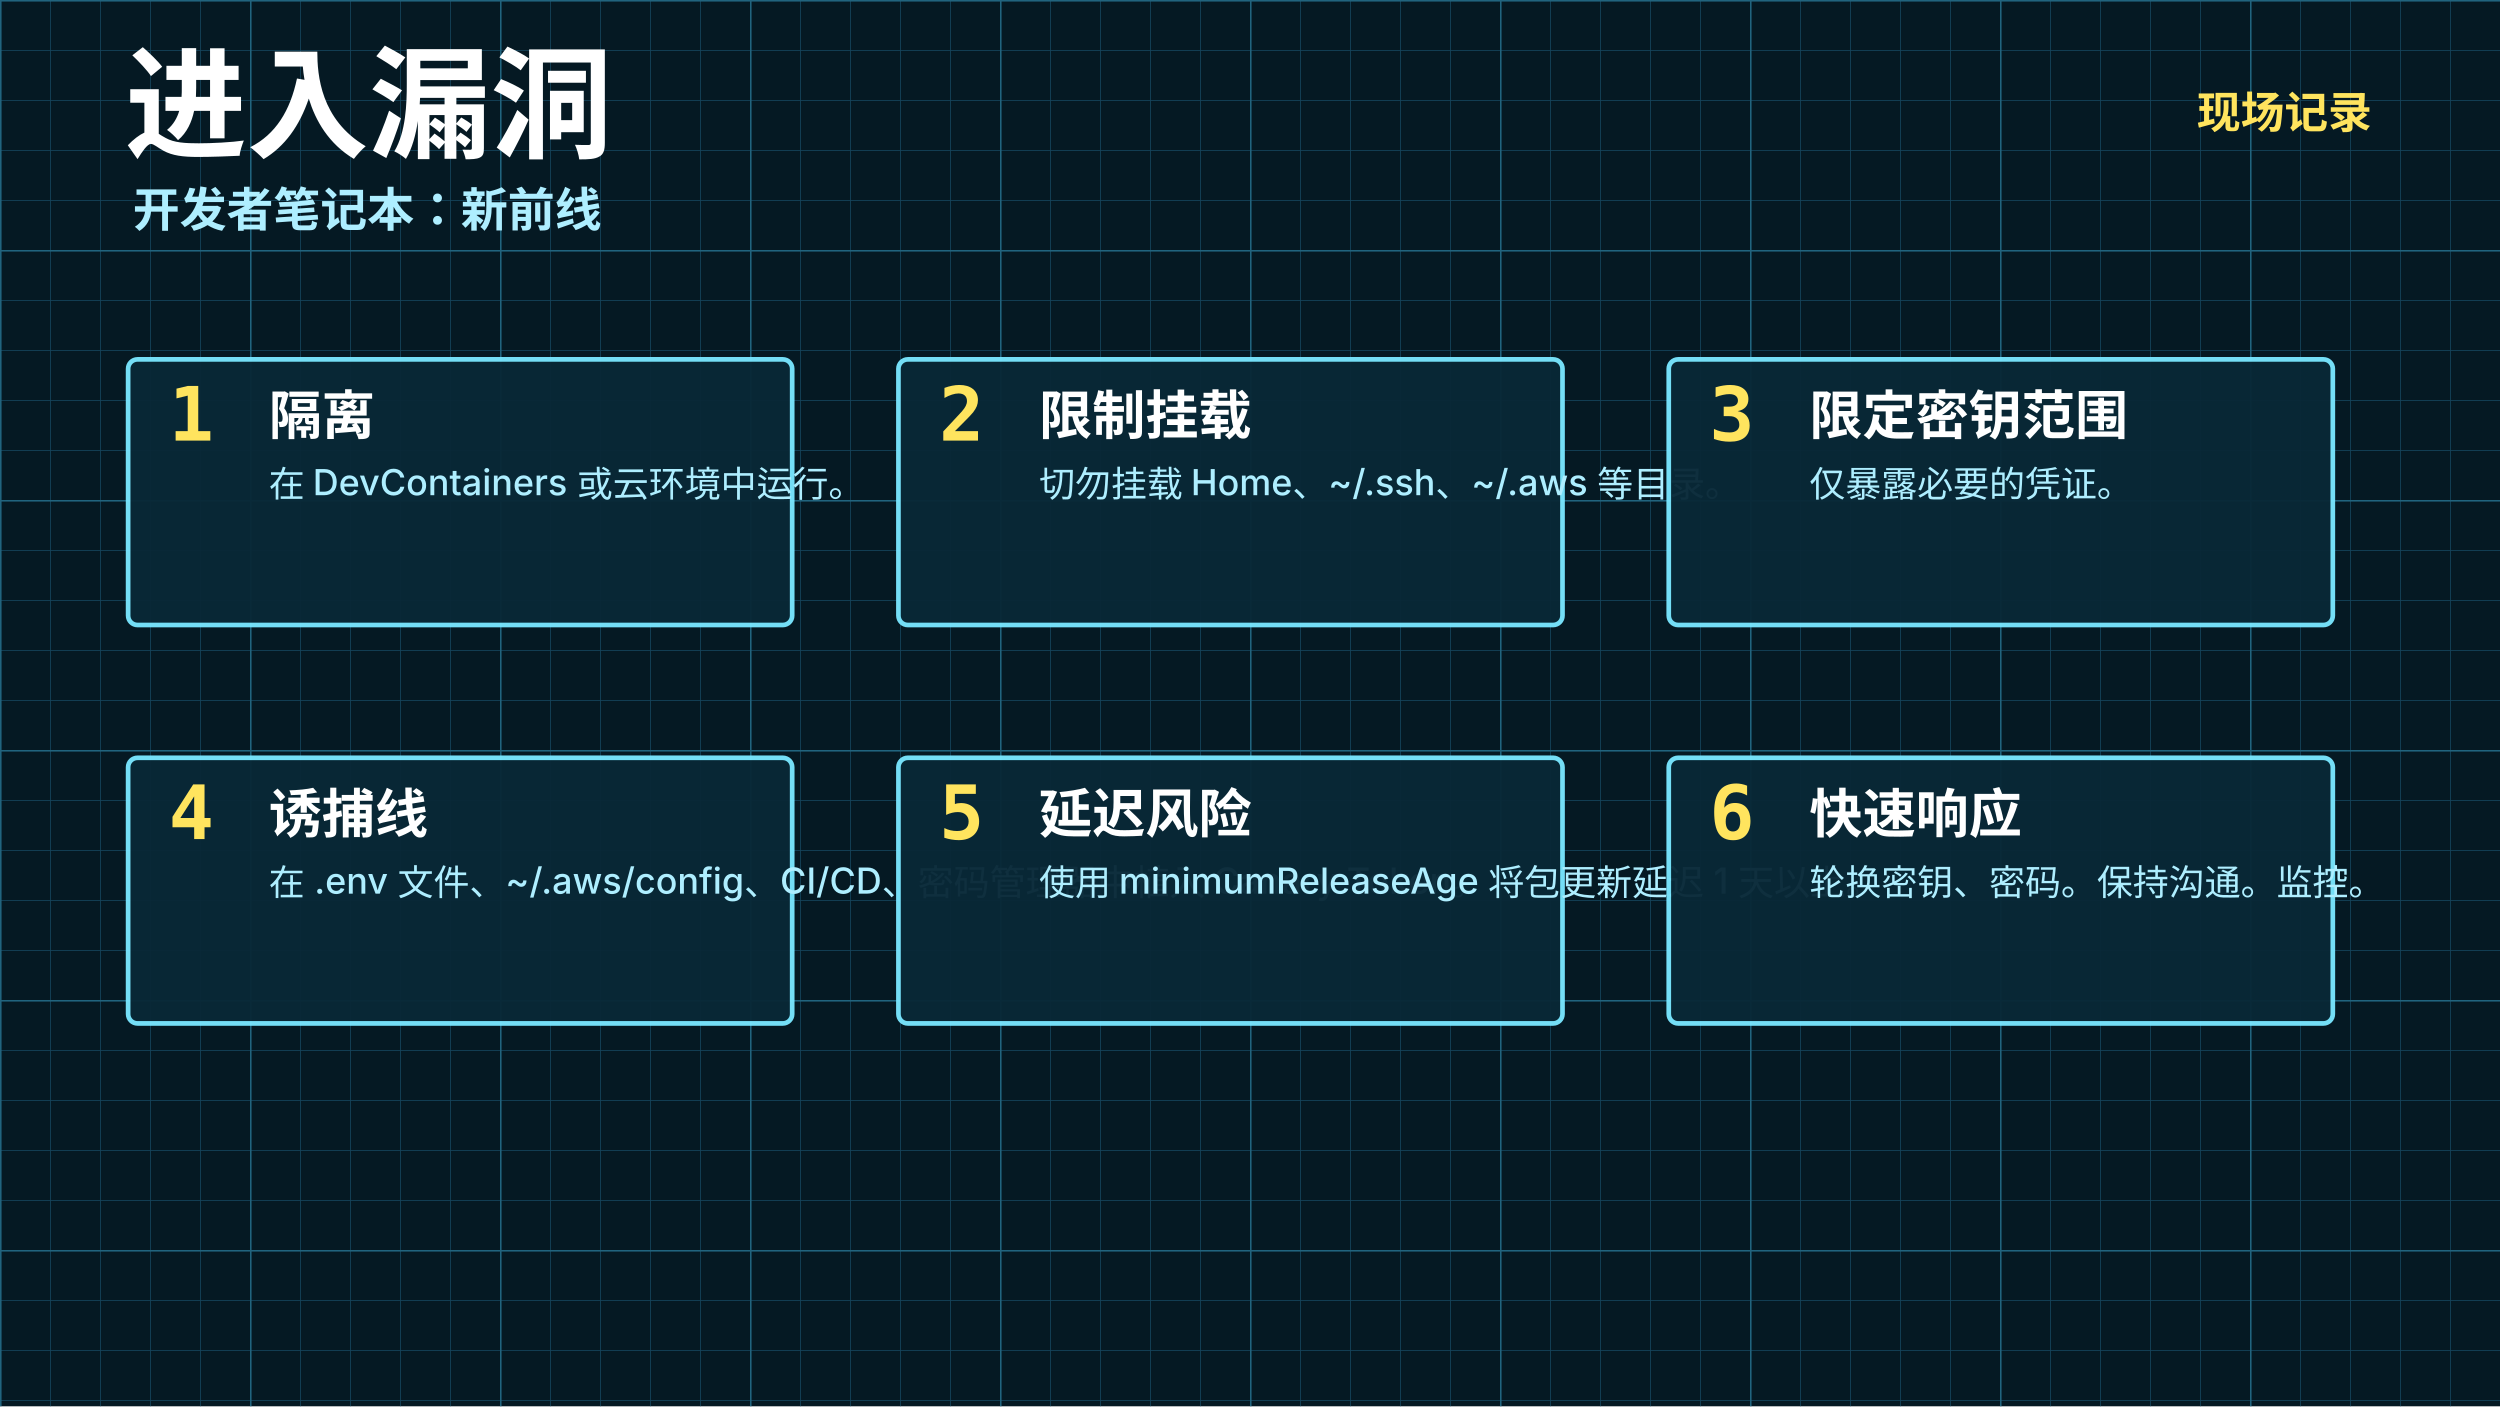
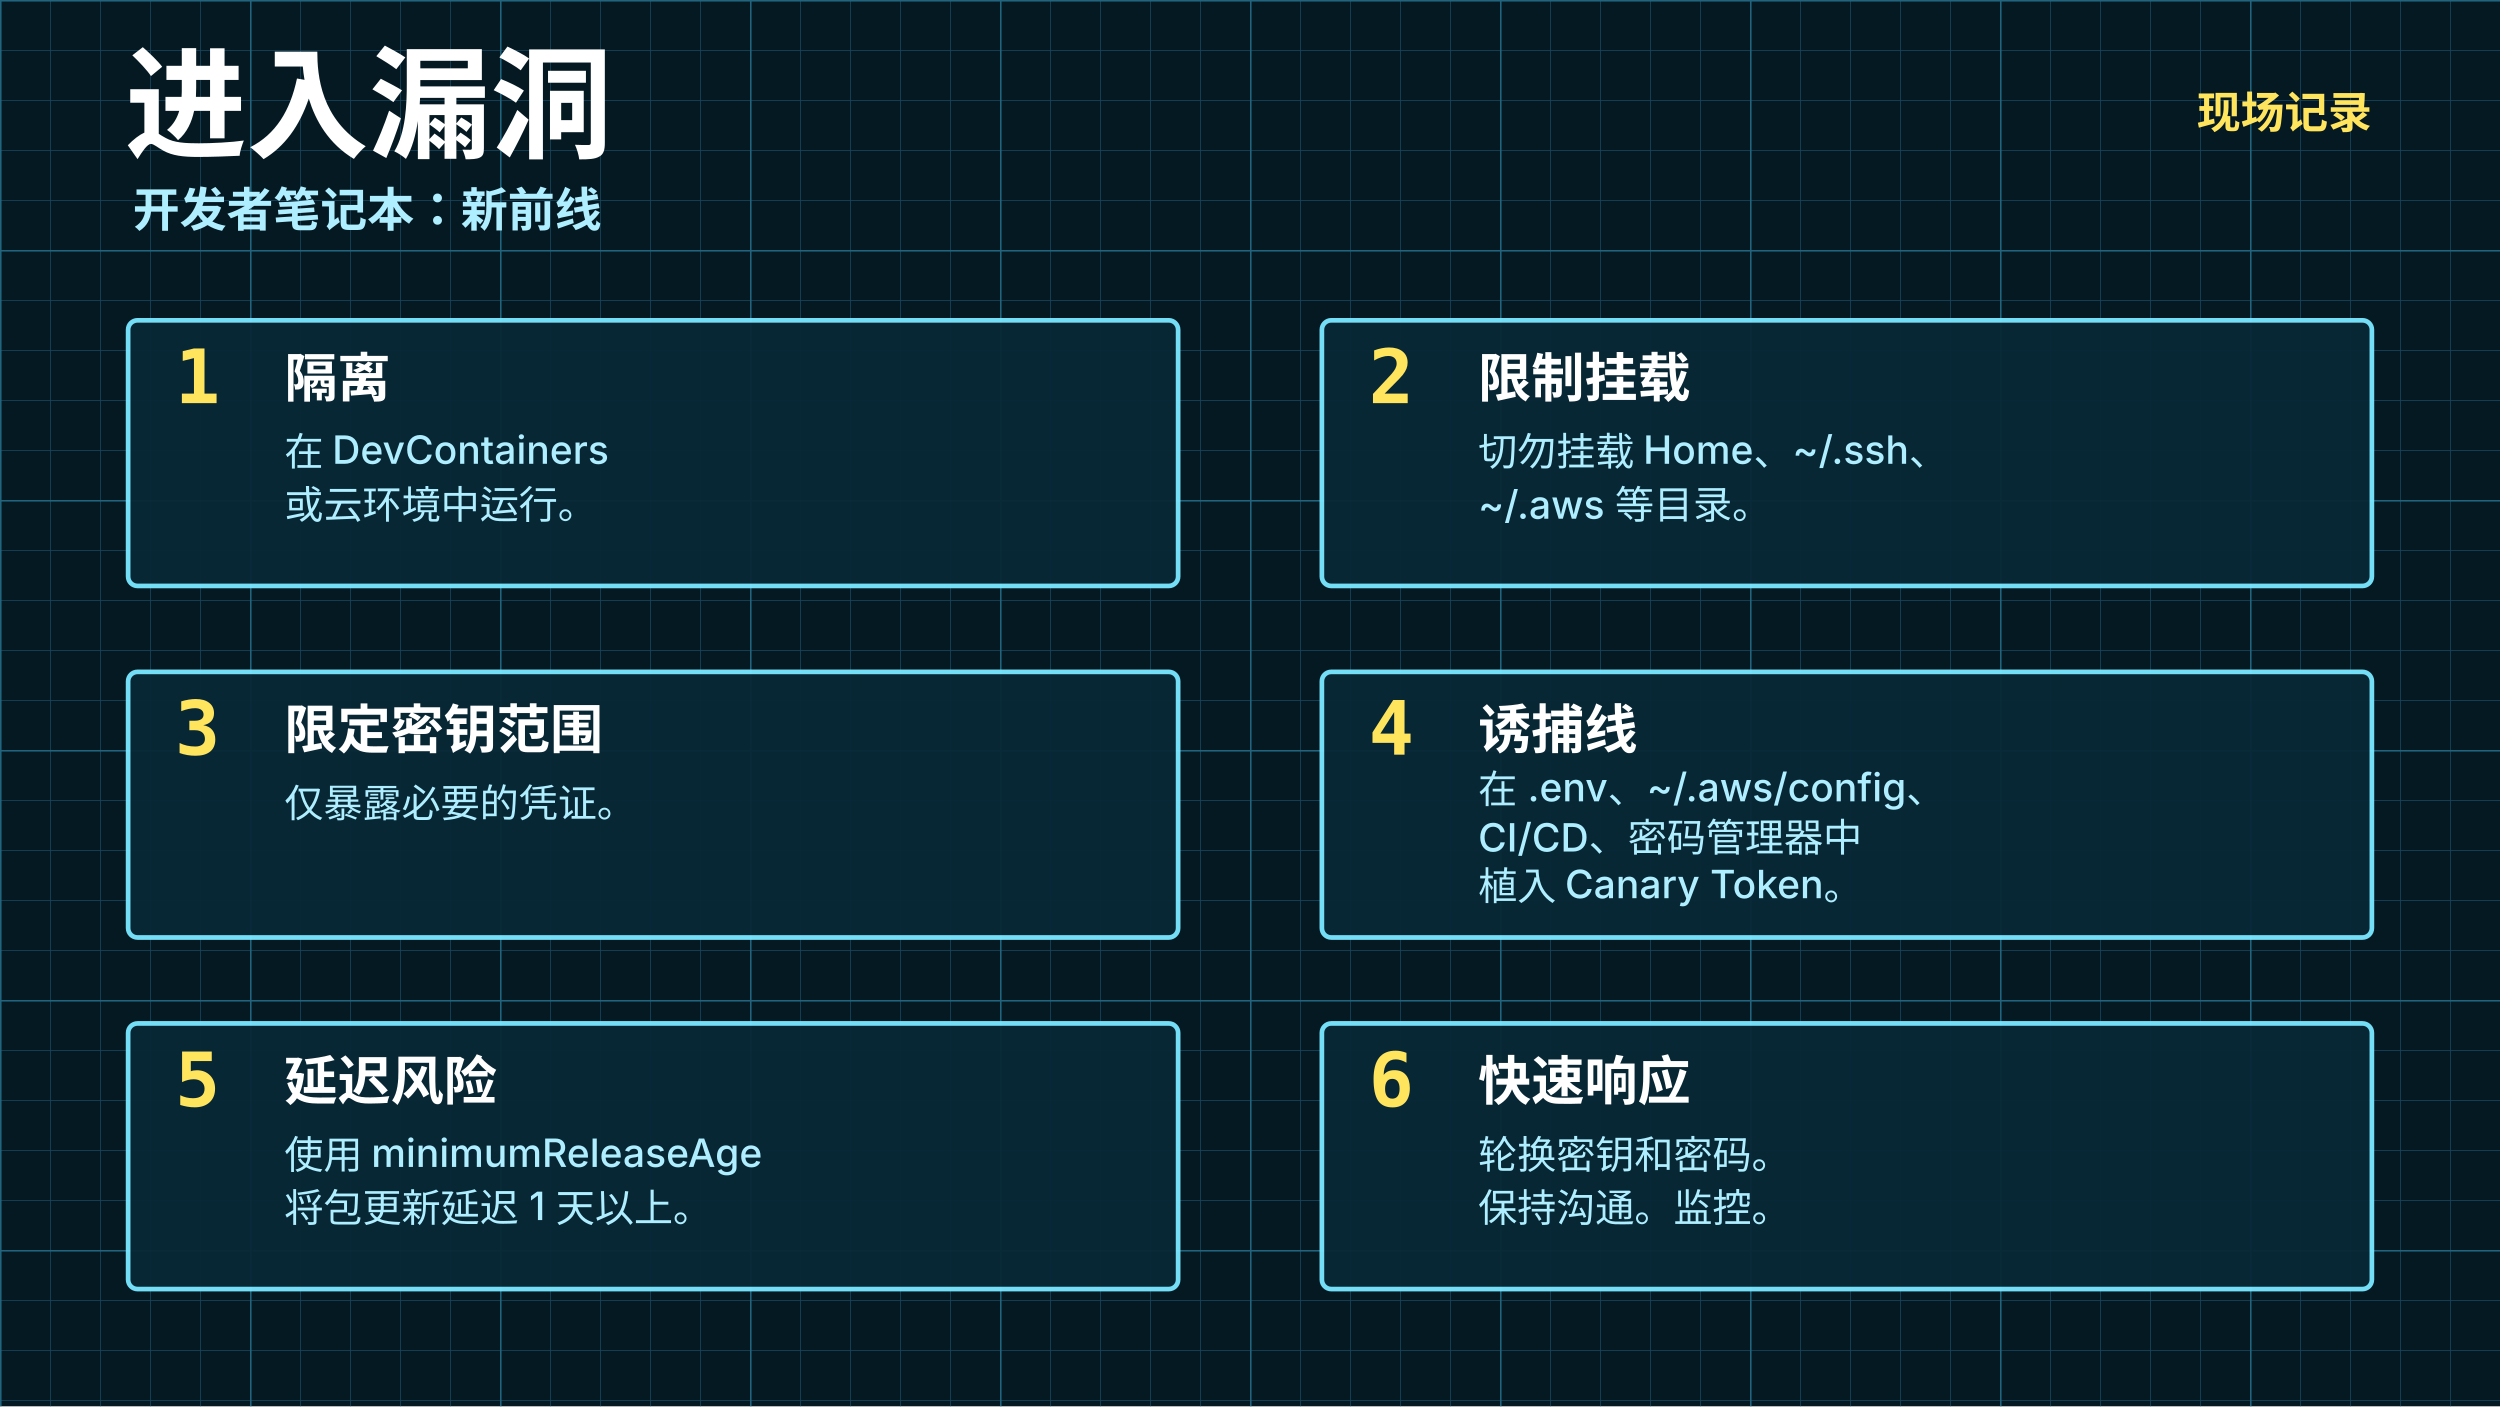
<svg xmlns="http://www.w3.org/2000/svg" width="1600" height="900" viewBox="0 0 1600 900" role="img">
  <defs>
    <pattern id="small-grid" width="32" height="32" patternUnits="userSpaceOnUse">
      <path d="M 32 0 L 0 0 0 32" fill="none" stroke="#174b63" stroke-width="1" />
    </pattern>
    <pattern id="large-grid" width="160" height="160" patternUnits="userSpaceOnUse">
      <rect width="160" height="160" fill="url(#small-grid)" />
      <path d="M 160 0 L 0 0 0 160" fill="none" stroke="#246a86" stroke-width="2" />
    </pattern>
  </defs>
  <rect width="1600" height="900" fill="#051923" />
  <rect width="1600" height="900" fill="url(#large-grid)" opacity="0.92" />
  <text x="80" y="95" font-family="Inter, Arial, Helvetica, sans-serif" font-size="78" font-weight="950" fill="#ffffff" text-anchor="start" opacity="1" letter-spacing="0">进入漏洞</text>
  <text x="85" y="145" font-family="Inter, Arial, Helvetica, sans-serif" font-size="30" font-weight="600" fill="#aeeeff" text-anchor="start" opacity="1" letter-spacing="0">开发者笔记本：新前线</text>
  <text x="1518" y="82" font-family="DM Mono, SFMono-Regular, Consolas, monospace" font-size="28" font-weight="900" fill="#ffe45e" text-anchor="end" opacity="1" letter-spacing="0">现场记录</text>
-   <rect x="82" y="230" width="425" height="170" rx="6" fill="#082836" stroke="#79e6ff" stroke-width="3" opacity="0.96" />
-   <text x="108" y="282" font-family="DM Mono, SFMono-Regular, Consolas, monospace" font-size="48" font-weight="900" fill="#ffe45e" text-anchor="start" opacity="1" letter-spacing="0">1</text>
-   <text x="172" y="278" font-family="Inter, Arial, Helvetica, sans-serif" font-size="34" font-weight="850" fill="#ffffff" text-anchor="start" opacity="1" letter-spacing="0">隔离</text>
-   <text x="172" y="318" font-family="Inter, Arial, Helvetica, sans-serif" font-size="23" font-weight="500" fill="#aeeeff" text-anchor="start" opacity="1">在 DevContainers 或云环境中运行。</text>
-   <rect x="575" y="230" width="425" height="170" rx="6" fill="#082836" stroke="#79e6ff" stroke-width="3" opacity="0.96" />
-   <text x="601" y="282" font-family="DM Mono, SFMono-Regular, Consolas, monospace" font-size="48" font-weight="900" fill="#ffe45e" text-anchor="start" opacity="1" letter-spacing="0">2</text>
-   <text x="665" y="278" font-family="Inter, Arial, Helvetica, sans-serif" font-size="34" font-weight="850" fill="#ffffff" text-anchor="start" opacity="1" letter-spacing="0">限制挂载</text>
-   <text x="665" y="318" font-family="Inter, Arial, Helvetica, sans-serif" font-size="23" font-weight="500" fill="#aeeeff" text-anchor="start" opacity="1">切勿挂载 Home、~/.ssh、~/.aws 等目录。</text>
-   <rect x="1068" y="230" width="425" height="170" rx="6" fill="#082836" stroke="#79e6ff" stroke-width="3" opacity="0.96" />
-   <text x="1094" y="282" font-family="DM Mono, SFMono-Regular, Consolas, monospace" font-size="48" font-weight="900" fill="#ffe45e" text-anchor="start" opacity="1" letter-spacing="0">3</text>
-   <text x="1158" y="278" font-family="Inter, Arial, Helvetica, sans-serif" font-size="34" font-weight="850" fill="#ffffff" text-anchor="start" opacity="1" letter-spacing="0">限定密钥范围</text>
-   <text x="1158" y="318" font-family="Inter, Arial, Helvetica, sans-serif" font-size="23" font-weight="500" fill="#aeeeff" text-anchor="start" opacity="1">仅暴露必要的凭证。</text>
-   <rect x="82" y="485" width="425" height="170" rx="6" fill="#082836" stroke="#79e6ff" stroke-width="3" opacity="0.96" />
-   <text x="108" y="537" font-family="DM Mono, SFMono-Regular, Consolas, monospace" font-size="48" font-weight="900" fill="#ffe45e" text-anchor="start" opacity="1" letter-spacing="0">4</text>
-   <text x="172" y="533" font-family="Inter, Arial, Helvetica, sans-serif" font-size="34" font-weight="850" fill="#ffffff" text-anchor="start" opacity="1" letter-spacing="0">诱捕线</text>
-   <text x="172" y="573" font-family="Inter, Arial, Helvetica, sans-serif" font-size="23" font-weight="500" fill="#aeeeff" text-anchor="start" opacity="1">在 .env 文件、~/.aws/config、CI/CD、密码管理器中植入 Canary Token。</text>
-   <rect x="575" y="485" width="425" height="170" rx="6" fill="#082836" stroke="#79e6ff" stroke-width="3" opacity="0.96" />
-   <text x="601" y="537" font-family="DM Mono, SFMono-Regular, Consolas, monospace" font-size="48" font-weight="900" fill="#ffe45e" text-anchor="start" opacity="1" letter-spacing="0">5</text>
-   <text x="665" y="533" font-family="Inter, Arial, Helvetica, sans-serif" font-size="34" font-weight="850" fill="#ffffff" text-anchor="start" opacity="1" letter-spacing="0">延迟风险</text>
-   <text x="665" y="573" font-family="Inter, Arial, Helvetica, sans-serif" font-size="23" font-weight="500" fill="#aeeeff" text-anchor="start" opacity="1">使用 minimumReleaseAge 将包更新延迟 1 天以上。</text>
-   <rect x="1068" y="485" width="425" height="170" rx="6" fill="#082836" stroke="#79e6ff" stroke-width="3" opacity="0.96" />
-   <text x="1094" y="537" font-family="DM Mono, SFMono-Regular, Consolas, monospace" font-size="48" font-weight="900" fill="#ffe45e" text-anchor="start" opacity="1" letter-spacing="0">6</text>
-   <text x="1158" y="533" font-family="Inter, Arial, Helvetica, sans-serif" font-size="34" font-weight="850" fill="#ffffff" text-anchor="start" opacity="1" letter-spacing="0">快速响应</text>
-   <text x="1158" y="573" font-family="Inter, Arial, Helvetica, sans-serif" font-size="23" font-weight="500" fill="#aeeeff" text-anchor="start" opacity="1">轮换密钥、密码。保持沟通。监控。</text>
+   <rect x="82" y="205" width="672" height="170" rx="6" fill="#082836" stroke="#79e6ff" stroke-width="3" opacity="0.96" />
+   <text x="112" y="258" font-family="DM Mono, SFMono-Regular, Consolas, monospace" font-size="48" font-weight="900" fill="#ffe45e" text-anchor="start" opacity="1" letter-spacing="0">1</text>
+   <text x="182" y="254" font-family="Inter, Arial, Helvetica, sans-serif" font-size="34" font-weight="850" fill="#ffffff" text-anchor="start" opacity="1" letter-spacing="0">隔离</text>
+   <text x="182" y="298" font-family="Inter, Arial, Helvetica, sans-serif" font-size="25" font-weight="500" fill="#aeeeff" text-anchor="start" opacity="1">
+     <tspan x="182" dy="0">在 DevContainers</tspan>
+     <tspan x="182" dy="34">或云环境中运行。</tspan>
+   </text>
+   <rect x="846" y="205" width="672" height="170" rx="6" fill="#082836" stroke="#79e6ff" stroke-width="3" opacity="0.96" />
+   <text x="876" y="258" font-family="DM Mono, SFMono-Regular, Consolas, monospace" font-size="48" font-weight="900" fill="#ffe45e" text-anchor="start" opacity="1" letter-spacing="0">2</text>
+   <text x="946" y="254" font-family="Inter, Arial, Helvetica, sans-serif" font-size="34" font-weight="850" fill="#ffffff" text-anchor="start" opacity="1" letter-spacing="0">限制挂载</text>
+   <text x="946" y="298" font-family="Inter, Arial, Helvetica, sans-serif" font-size="25" font-weight="500" fill="#aeeeff" text-anchor="start" opacity="1">
+     <tspan x="946" dy="0">切勿挂载 Home、~/.ssh、</tspan>
+     <tspan x="946" dy="34">~/.aws 等目录。</tspan>
+   </text>
+   <rect x="82" y="430" width="672" height="170" rx="6" fill="#082836" stroke="#79e6ff" stroke-width="3" opacity="0.96" />
+   <text x="112" y="483" font-family="DM Mono, SFMono-Regular, Consolas, monospace" font-size="48" font-weight="900" fill="#ffe45e" text-anchor="start" opacity="1" letter-spacing="0">3</text>
+   <text x="182" y="479" font-family="Inter, Arial, Helvetica, sans-serif" font-size="34" font-weight="850" fill="#ffffff" text-anchor="start" opacity="1" letter-spacing="0">限定密钥范围</text>
+   <text x="182" y="523" font-family="Inter, Arial, Helvetica, sans-serif" font-size="25" font-weight="500" fill="#aeeeff" text-anchor="start" opacity="1">仅暴露必要的凭证。</text>
+   <rect x="846" y="430" width="672" height="170" rx="6" fill="#082836" stroke="#79e6ff" stroke-width="3" opacity="0.96" />
+   <text x="876" y="483" font-family="DM Mono, SFMono-Regular, Consolas, monospace" font-size="48" font-weight="900" fill="#ffe45e" text-anchor="start" opacity="1" letter-spacing="0">4</text>
+   <text x="946" y="479" font-family="Inter, Arial, Helvetica, sans-serif" font-size="34" font-weight="850" fill="#ffffff" text-anchor="start" opacity="1" letter-spacing="0">诱捕线</text>
+   <text x="946" y="514" font-family="Inter, Arial, Helvetica, sans-serif" font-size="25" font-weight="500" fill="#aeeeff" text-anchor="start" opacity="1">
+     <tspan x="946" dy="0">在 .env、~/.aws/config、</tspan>
+     <tspan x="946" dy="31">CI/CD、密码管理器中</tspan>
+     <tspan x="946" dy="31">植入 Canary Token。</tspan>
+   </text>
+   <rect x="82" y="655" width="672" height="170" rx="6" fill="#082836" stroke="#79e6ff" stroke-width="3" opacity="0.96" />
+   <text x="112" y="708" font-family="DM Mono, SFMono-Regular, Consolas, monospace" font-size="48" font-weight="900" fill="#ffe45e" text-anchor="start" opacity="1" letter-spacing="0">5</text>
+   <text x="182" y="704" font-family="Inter, Arial, Helvetica, sans-serif" font-size="34" font-weight="850" fill="#ffffff" text-anchor="start" opacity="1" letter-spacing="0">延迟风险</text>
+   <text x="182" y="748" font-family="Inter, Arial, Helvetica, sans-serif" font-size="25" font-weight="500" fill="#aeeeff" text-anchor="start" opacity="1">
+     <tspan x="182" dy="0">使用 minimumReleaseAge</tspan>
+     <tspan x="182" dy="34">将包更新延迟 1 天以上。</tspan>
+   </text>
+   <rect x="846" y="655" width="672" height="170" rx="6" fill="#082836" stroke="#79e6ff" stroke-width="3" opacity="0.96" />
+   <text x="876" y="708" font-family="DM Mono, SFMono-Regular, Consolas, monospace" font-size="48" font-weight="900" fill="#ffe45e" text-anchor="start" opacity="1" letter-spacing="0">6</text>
+   <text x="946" y="704" font-family="Inter, Arial, Helvetica, sans-serif" font-size="34" font-weight="850" fill="#ffffff" text-anchor="start" opacity="1" letter-spacing="0">快速响应</text>
+   <text x="946" y="748" font-family="Inter, Arial, Helvetica, sans-serif" font-size="25" font-weight="500" fill="#aeeeff" text-anchor="start" opacity="1">
+     <tspan x="946" dy="0">轮换密钥和密码。</tspan>
+     <tspan x="946" dy="34">保持沟通。监控。</tspan>
+   </text>
</svg>
